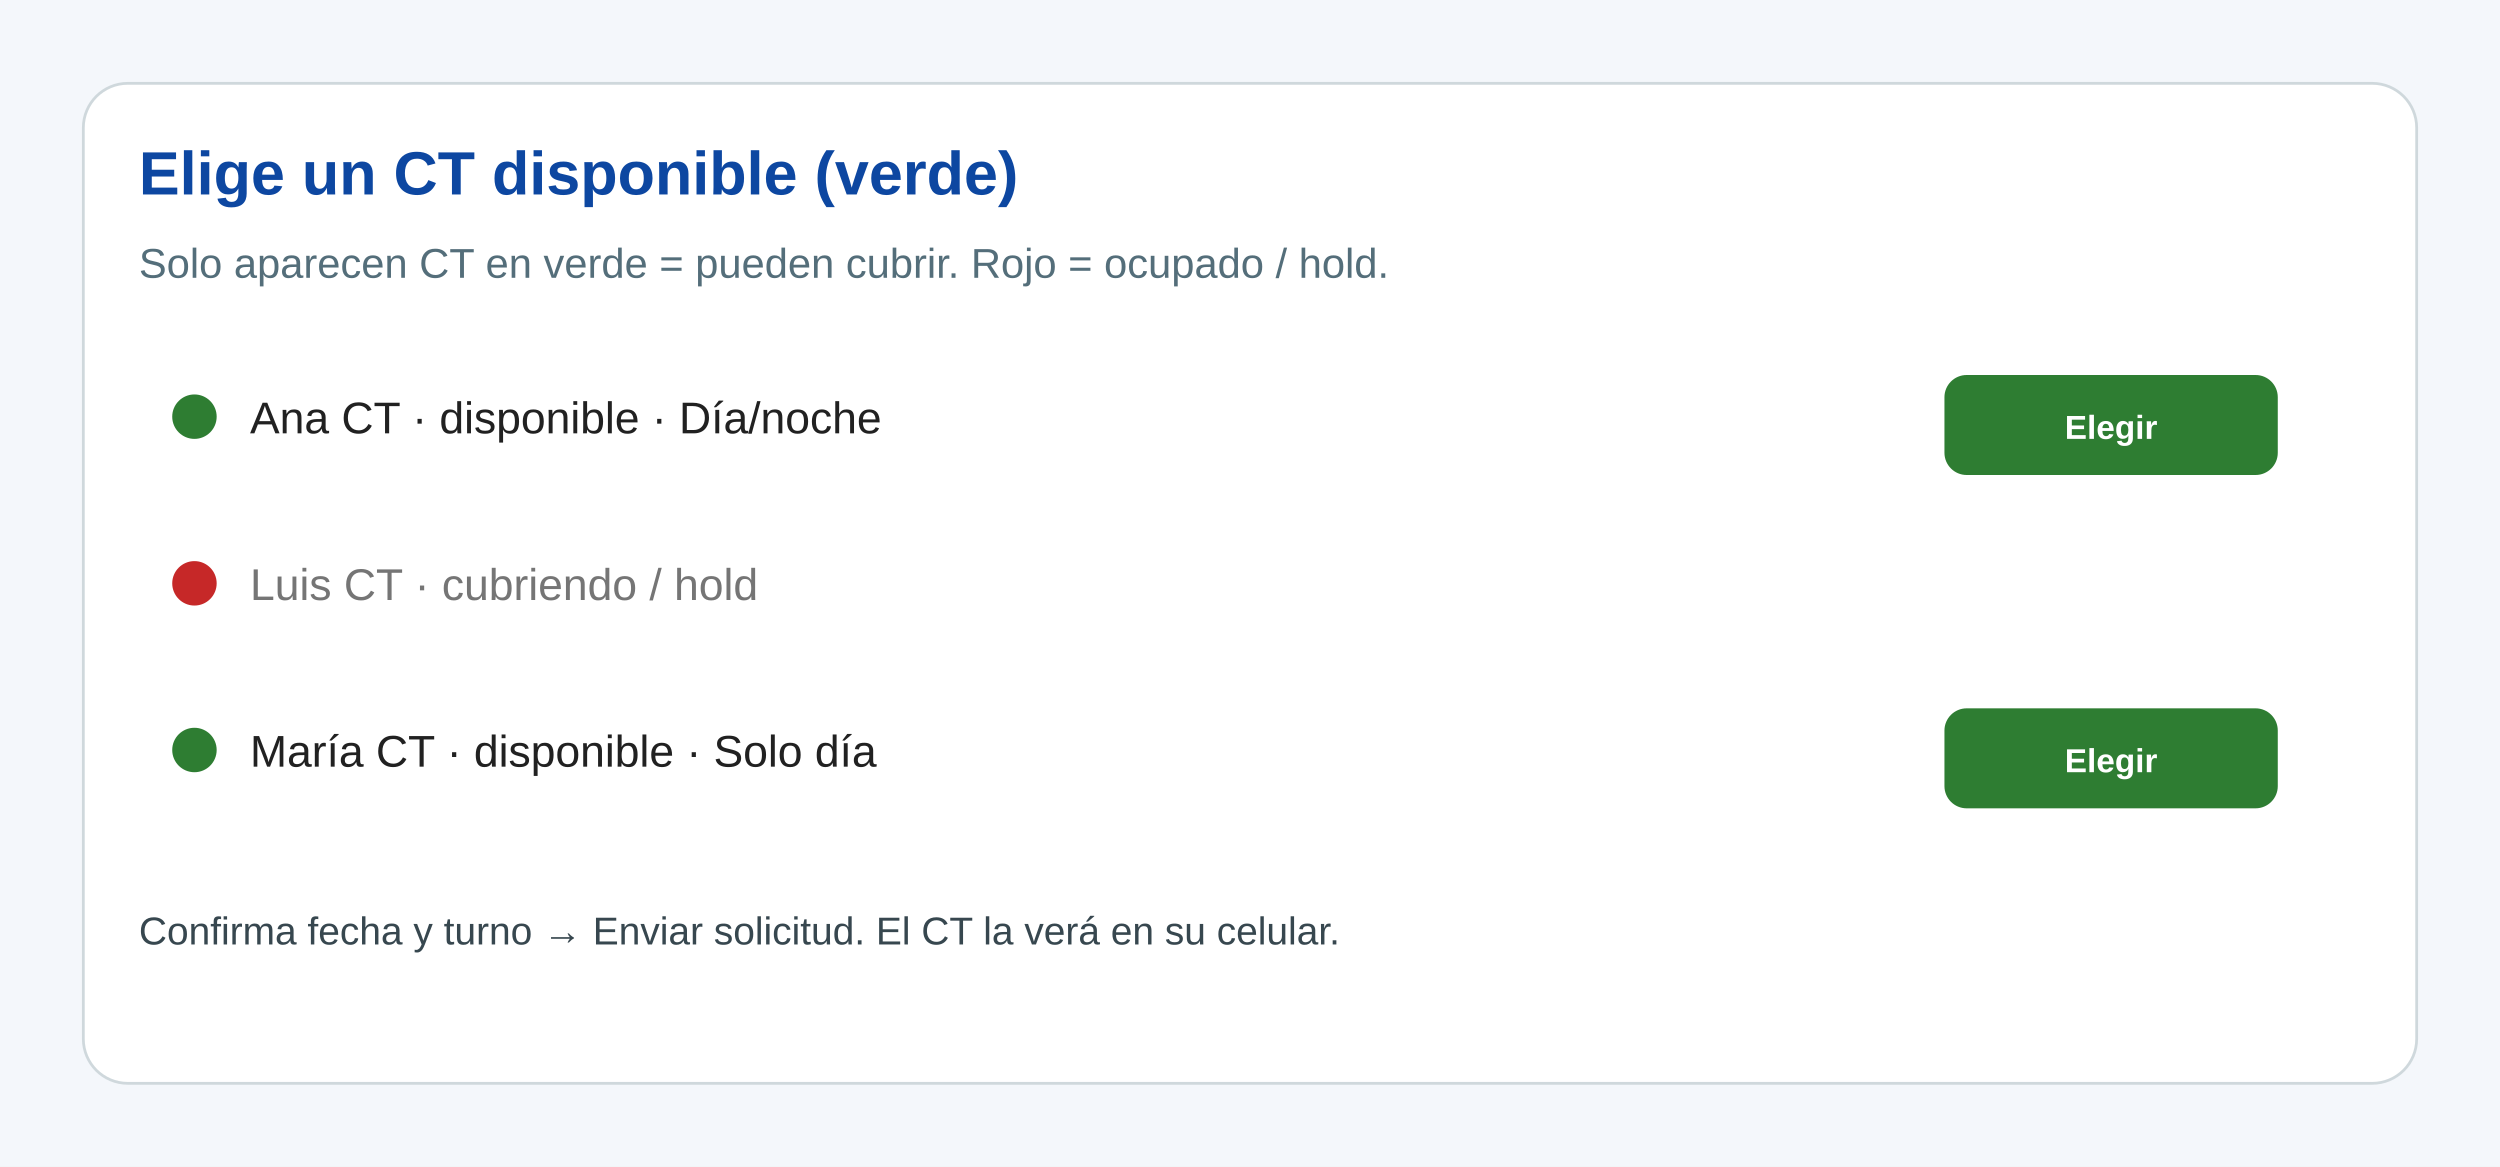
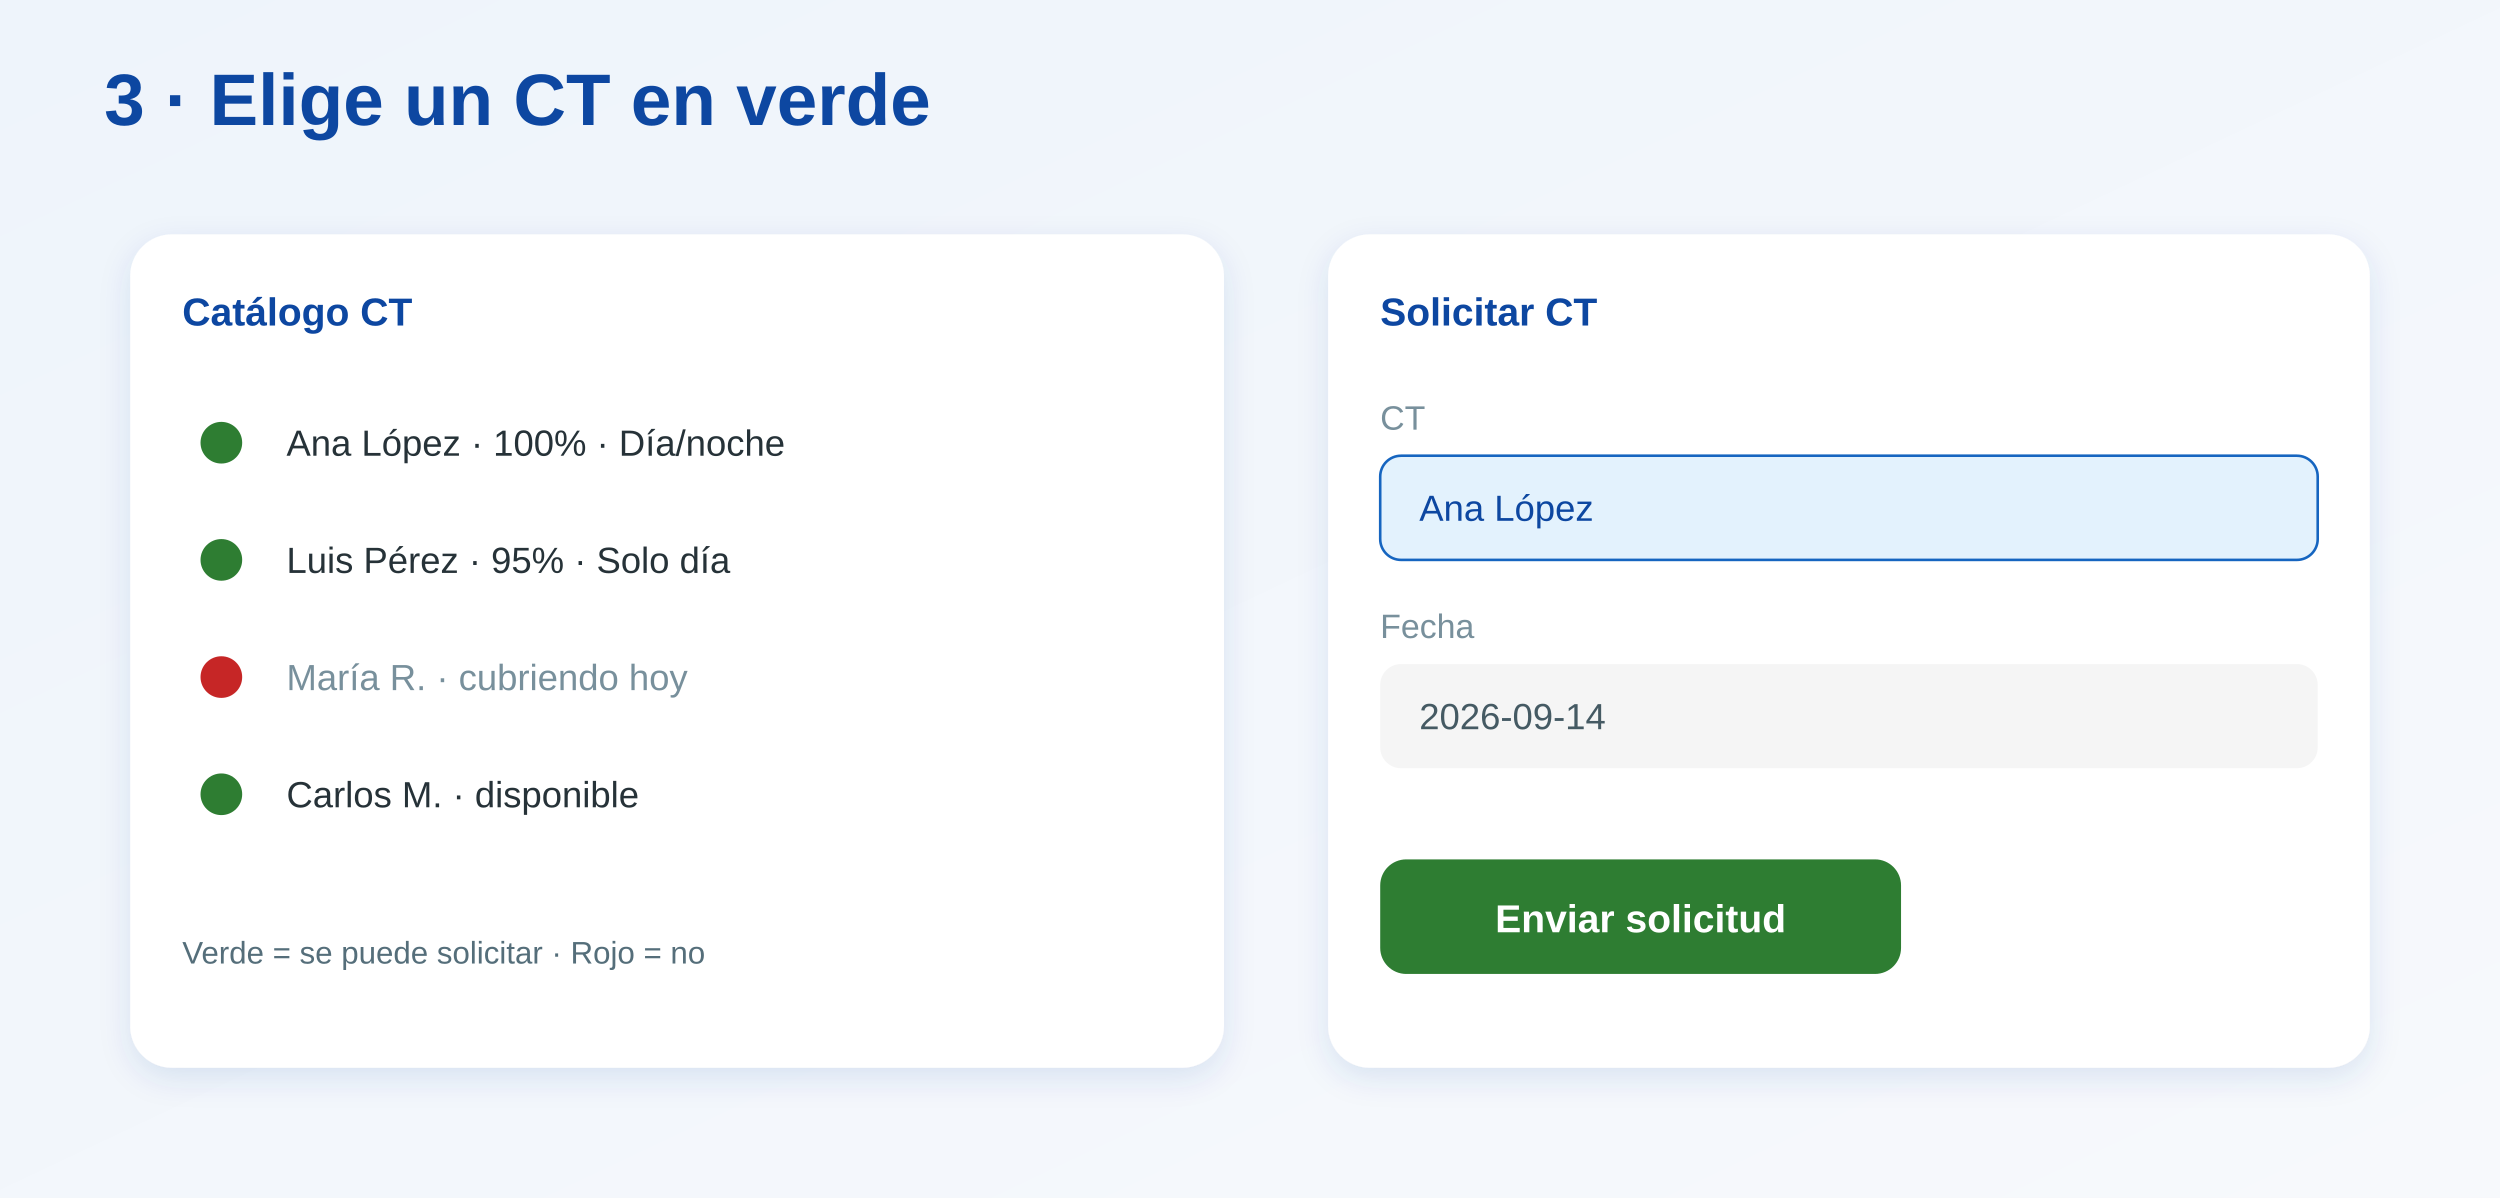
- <svg xmlns="http://www.w3.org/2000/svg" width="900" height="420" viewBox="0 0 900 420">
-   <rect width="100%" height="100%" fill="#f4f7fb" />
-   <rect x="30" y="30" width="840" height="360" rx="16" fill="#fff" stroke="#cfd8dc" />
-   <text x="50" y="70" font-family="Arial" font-size="22" font-weight="700" fill="#0d47a1">Elige un CT disponible (verde)</text>
-   <text x="50" y="100" font-family="Arial" font-size="15" fill="#546e7a">Solo aparecen CT en verde = pueden cubrir. Rojo = ocupado / hold.</text>
-   <g font-family="Arial">
-     <circle cx="70" cy="150" r="8" fill="#2e7d32" />
-     <text x="90" y="156" font-size="16" fill="#212121">Ana CT · disponible · Día/noche</text>
-     <rect x="700" y="135" width="120" height="36" rx="8" fill="#2e7d32" />
-     <text x="760" y="158" text-anchor="middle" fill="#fff" font-weight="700">Elegir</text>
-     <circle cx="70" cy="210" r="8" fill="#c62828" />
-     <text x="90" y="216" font-size="16" fill="#757575">Luis CT · cubriendo / hold</text>
-     <circle cx="70" cy="270" r="8" fill="#2e7d32" />
-     <text x="90" y="276" font-size="16" fill="#212121">María CT · disponible · Solo día</text>
-     <rect x="700" y="255" width="120" height="36" rx="8" fill="#2e7d32" />
-     <text x="760" y="278" text-anchor="middle" fill="#fff" font-weight="700">Elegir</text>
+ <svg xmlns="http://www.w3.org/2000/svg" width="960" height="460" viewBox="0 0 960 460" role="img">
+   <defs>
+     <linearGradient id="bg" x1="0" y1="0" x2="1" y2="1">
+       <stop offset="0%" stop-color="#eef4fb" />
+       <stop offset="100%" stop-color="#f7f9fc" />
+     </linearGradient>
+     <linearGradient id="brand" x1="0" y1="0" x2="1" y2="0">
+       <stop offset="0%" stop-color="#0d47a1" />
+       <stop offset="100%" stop-color="#1565c0" />
+     </linearGradient>
+     <filter id="shadow" x="-5%" y="-5%" width="120%" height="120%">
+       <feDropShadow dx="0" dy="4" stdDeviation="6" flood-color="#0d47a1" flood-opacity="0.12" />
+     </filter>
+   </defs>
+   <rect width="100%" height="100%" fill="url(#bg)" />
+   <text x="40" y="48" font-family="Segoe UI,Arial,sans-serif" font-size="28" font-weight="700" fill="#0d47a1">3 · Elige un CT en verde</text>
+   <g filter="url(#shadow)">
+     <rect x="50" y="90" width="420" height="320" rx="16" fill="#fff" />
+     <text x="70" y="125" font-size="15" font-weight="700" fill="#0d47a1" font-family="Segoe UI,Arial,sans-serif">Catálogo CT</text>
+     <circle cx="85" cy="170" r="8" fill="#2e7d32" />
+     <text x="110" y="175" font-size="14" fill="#263238" font-family="Segoe UI,Arial,sans-serif">Ana López · 100% · Día/noche</text>
+     <circle cx="85" cy="215" r="8" fill="#2e7d32" />
+     <text x="110" y="220" font-size="14" fill="#263238" font-family="Segoe UI,Arial,sans-serif">Luis Pérez · 95% · Solo día</text>
+     <circle cx="85" cy="260" r="8" fill="#c62828" />
+     <text x="110" y="265" font-size="14" fill="#78909c" font-family="Segoe UI,Arial,sans-serif">María R. · cubriendo hoy</text>
+     <circle cx="85" cy="305" r="8" fill="#2e7d32" />
+     <text x="110" y="310" font-size="14" fill="#263238" font-family="Segoe UI,Arial,sans-serif">Carlos M. · disponible</text>
+     <text x="70" y="370" font-size="12" fill="#546e7a" font-family="Segoe UI,Arial,sans-serif">Verde = se puede solicitar · Rojo = no</text>
  </g>
-   <text x="50" y="340" font-family="Arial" font-size="14" fill="#37474f">Confirma fecha y turno → Enviar solicitud. El CT la verá en su celular.</text>
+   <g filter="url(#shadow)">
+     <rect x="510" y="90" width="400" height="320" rx="16" fill="#fff" />
+     <text x="530" y="125" font-size="15" font-weight="700" fill="#0d47a1" font-family="Segoe UI,Arial,sans-serif">Solicitar CT</text>
+     <text x="530" y="165" font-size="13" fill="#78909c" font-family="Segoe UI,Arial,sans-serif">CT</text>
+     <rect x="530" y="175" width="360" height="40" rx="8" fill="#e3f2fd" stroke="#1565c0" />
+     <text x="545" y="200" font-size="14" fill="#0d47a1" font-family="Segoe UI,Arial,sans-serif">Ana López</text>
+     <text x="530" y="245" font-size="13" fill="#78909c" font-family="Segoe UI,Arial,sans-serif">Fecha</text>
+     <rect x="530" y="255" width="360" height="40" rx="8" fill="#f5f5f5" />
+     <text x="545" y="280" font-size="14" fill="#455a64" font-family="Segoe UI,Arial,sans-serif">2026-09-14</text>
+     <rect x="530" y="330" width="200" height="44" rx="10" fill="#2e7d32" />
+     <text x="630" y="358" text-anchor="middle" fill="#fff" font-size="15" font-weight="700" font-family="Segoe UI,Arial,sans-serif">Enviar solicitud</text>
+   </g>
</svg>
